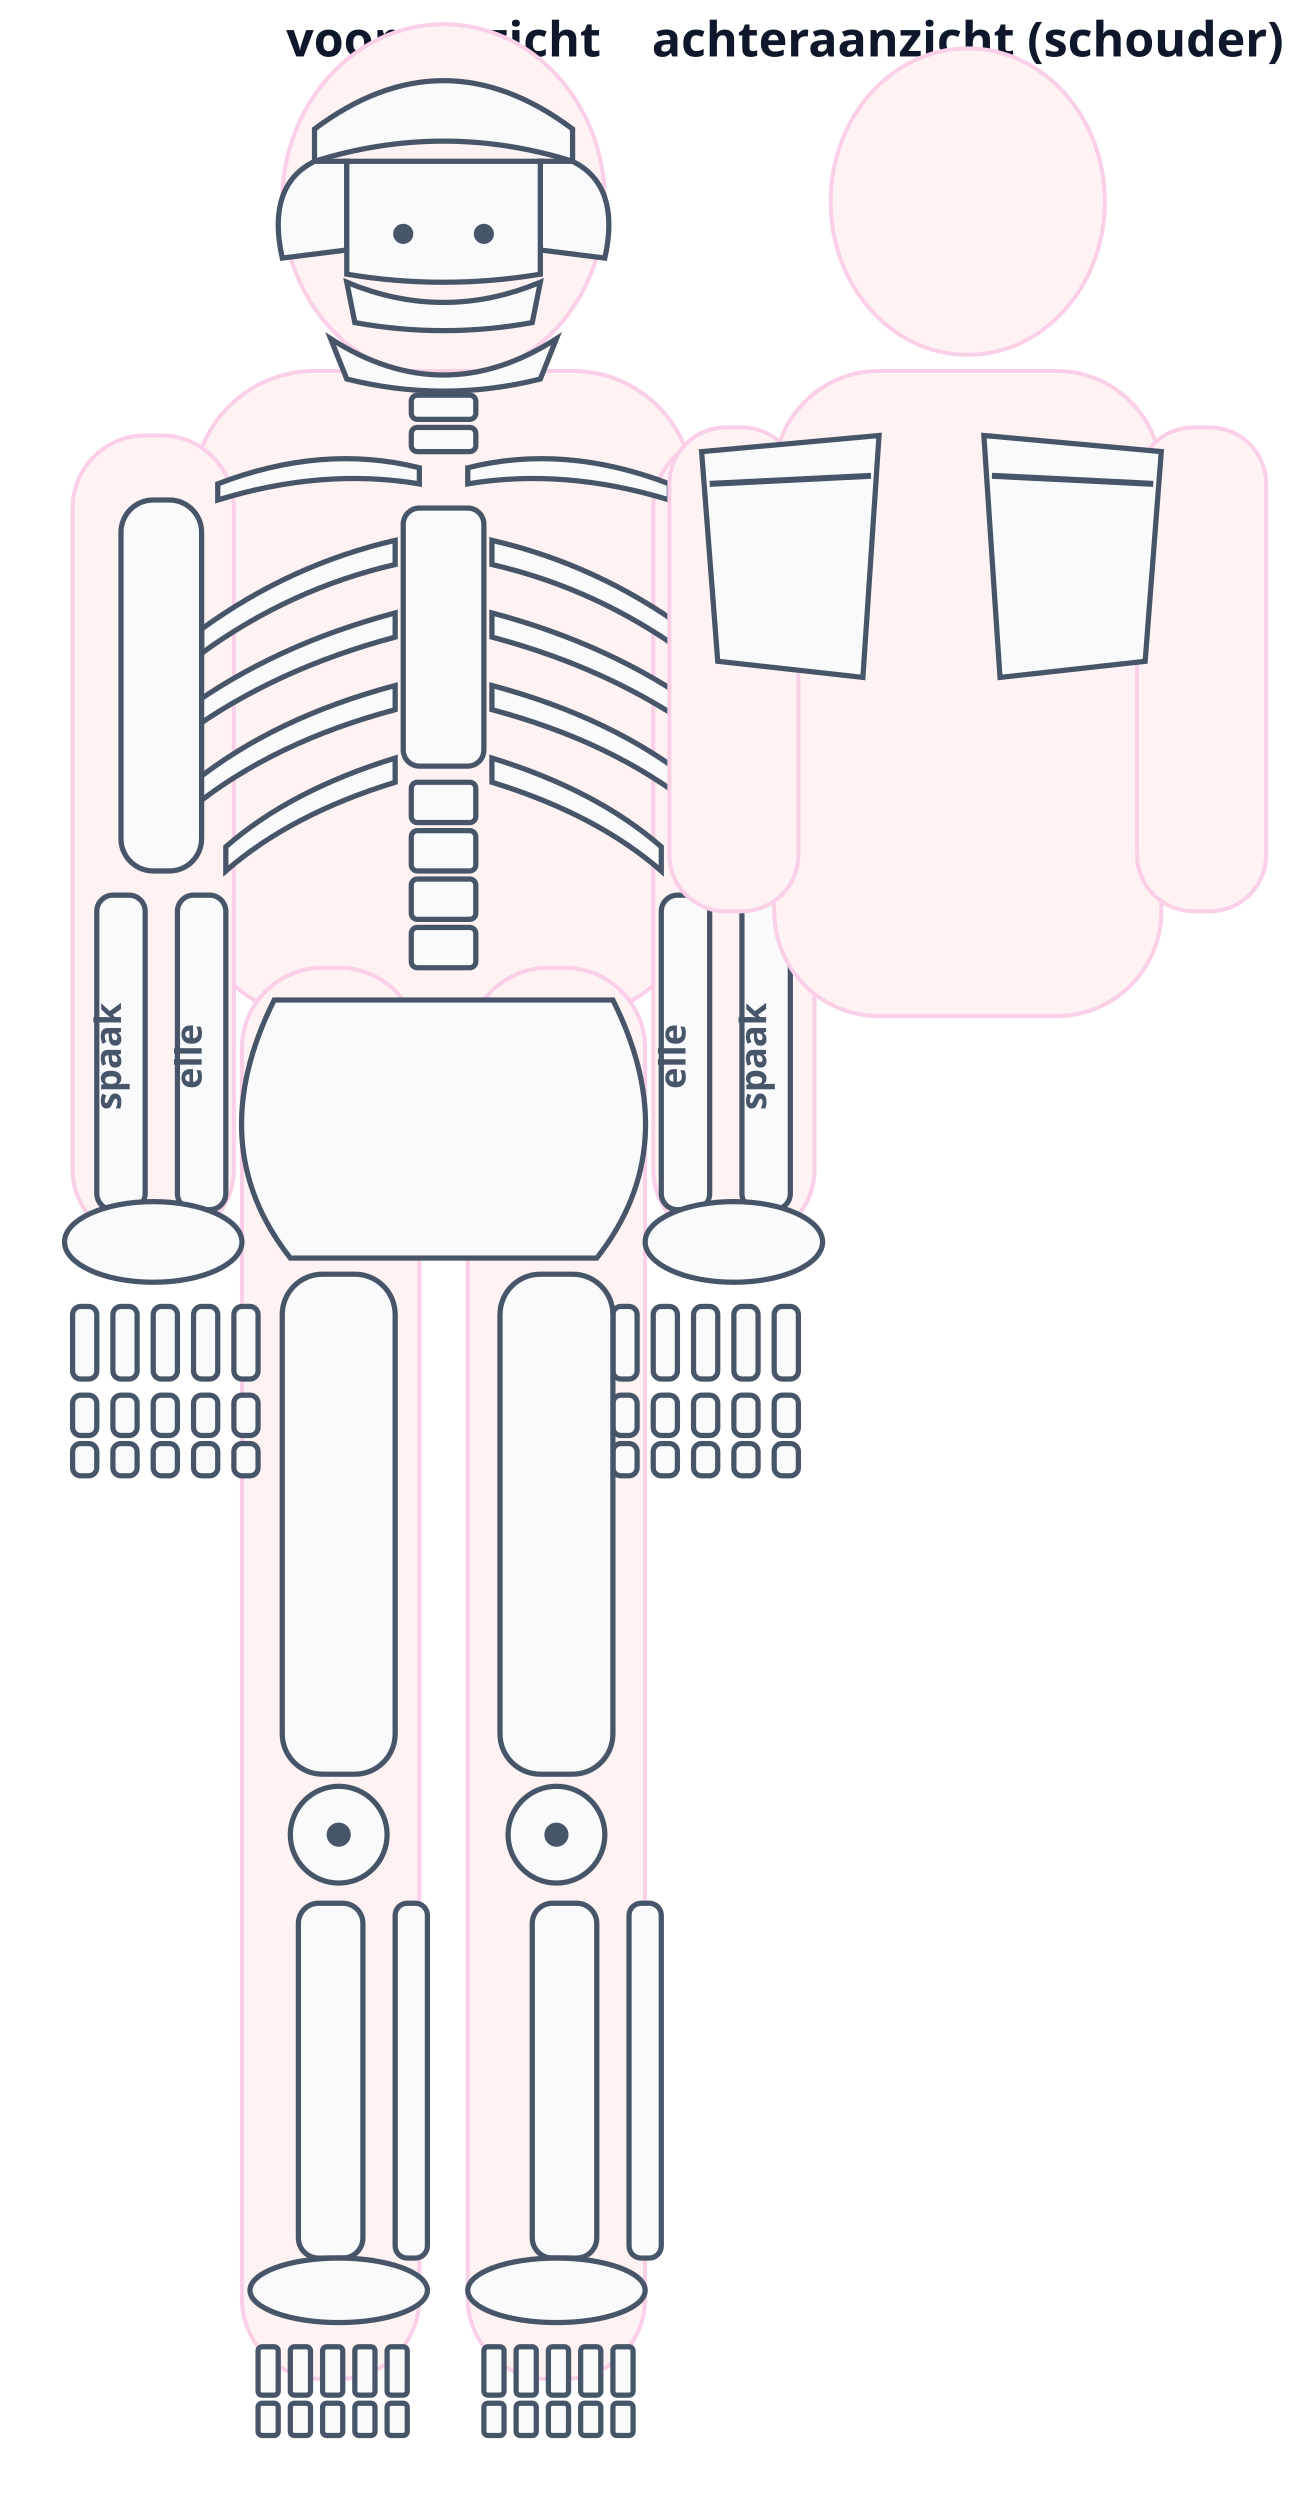
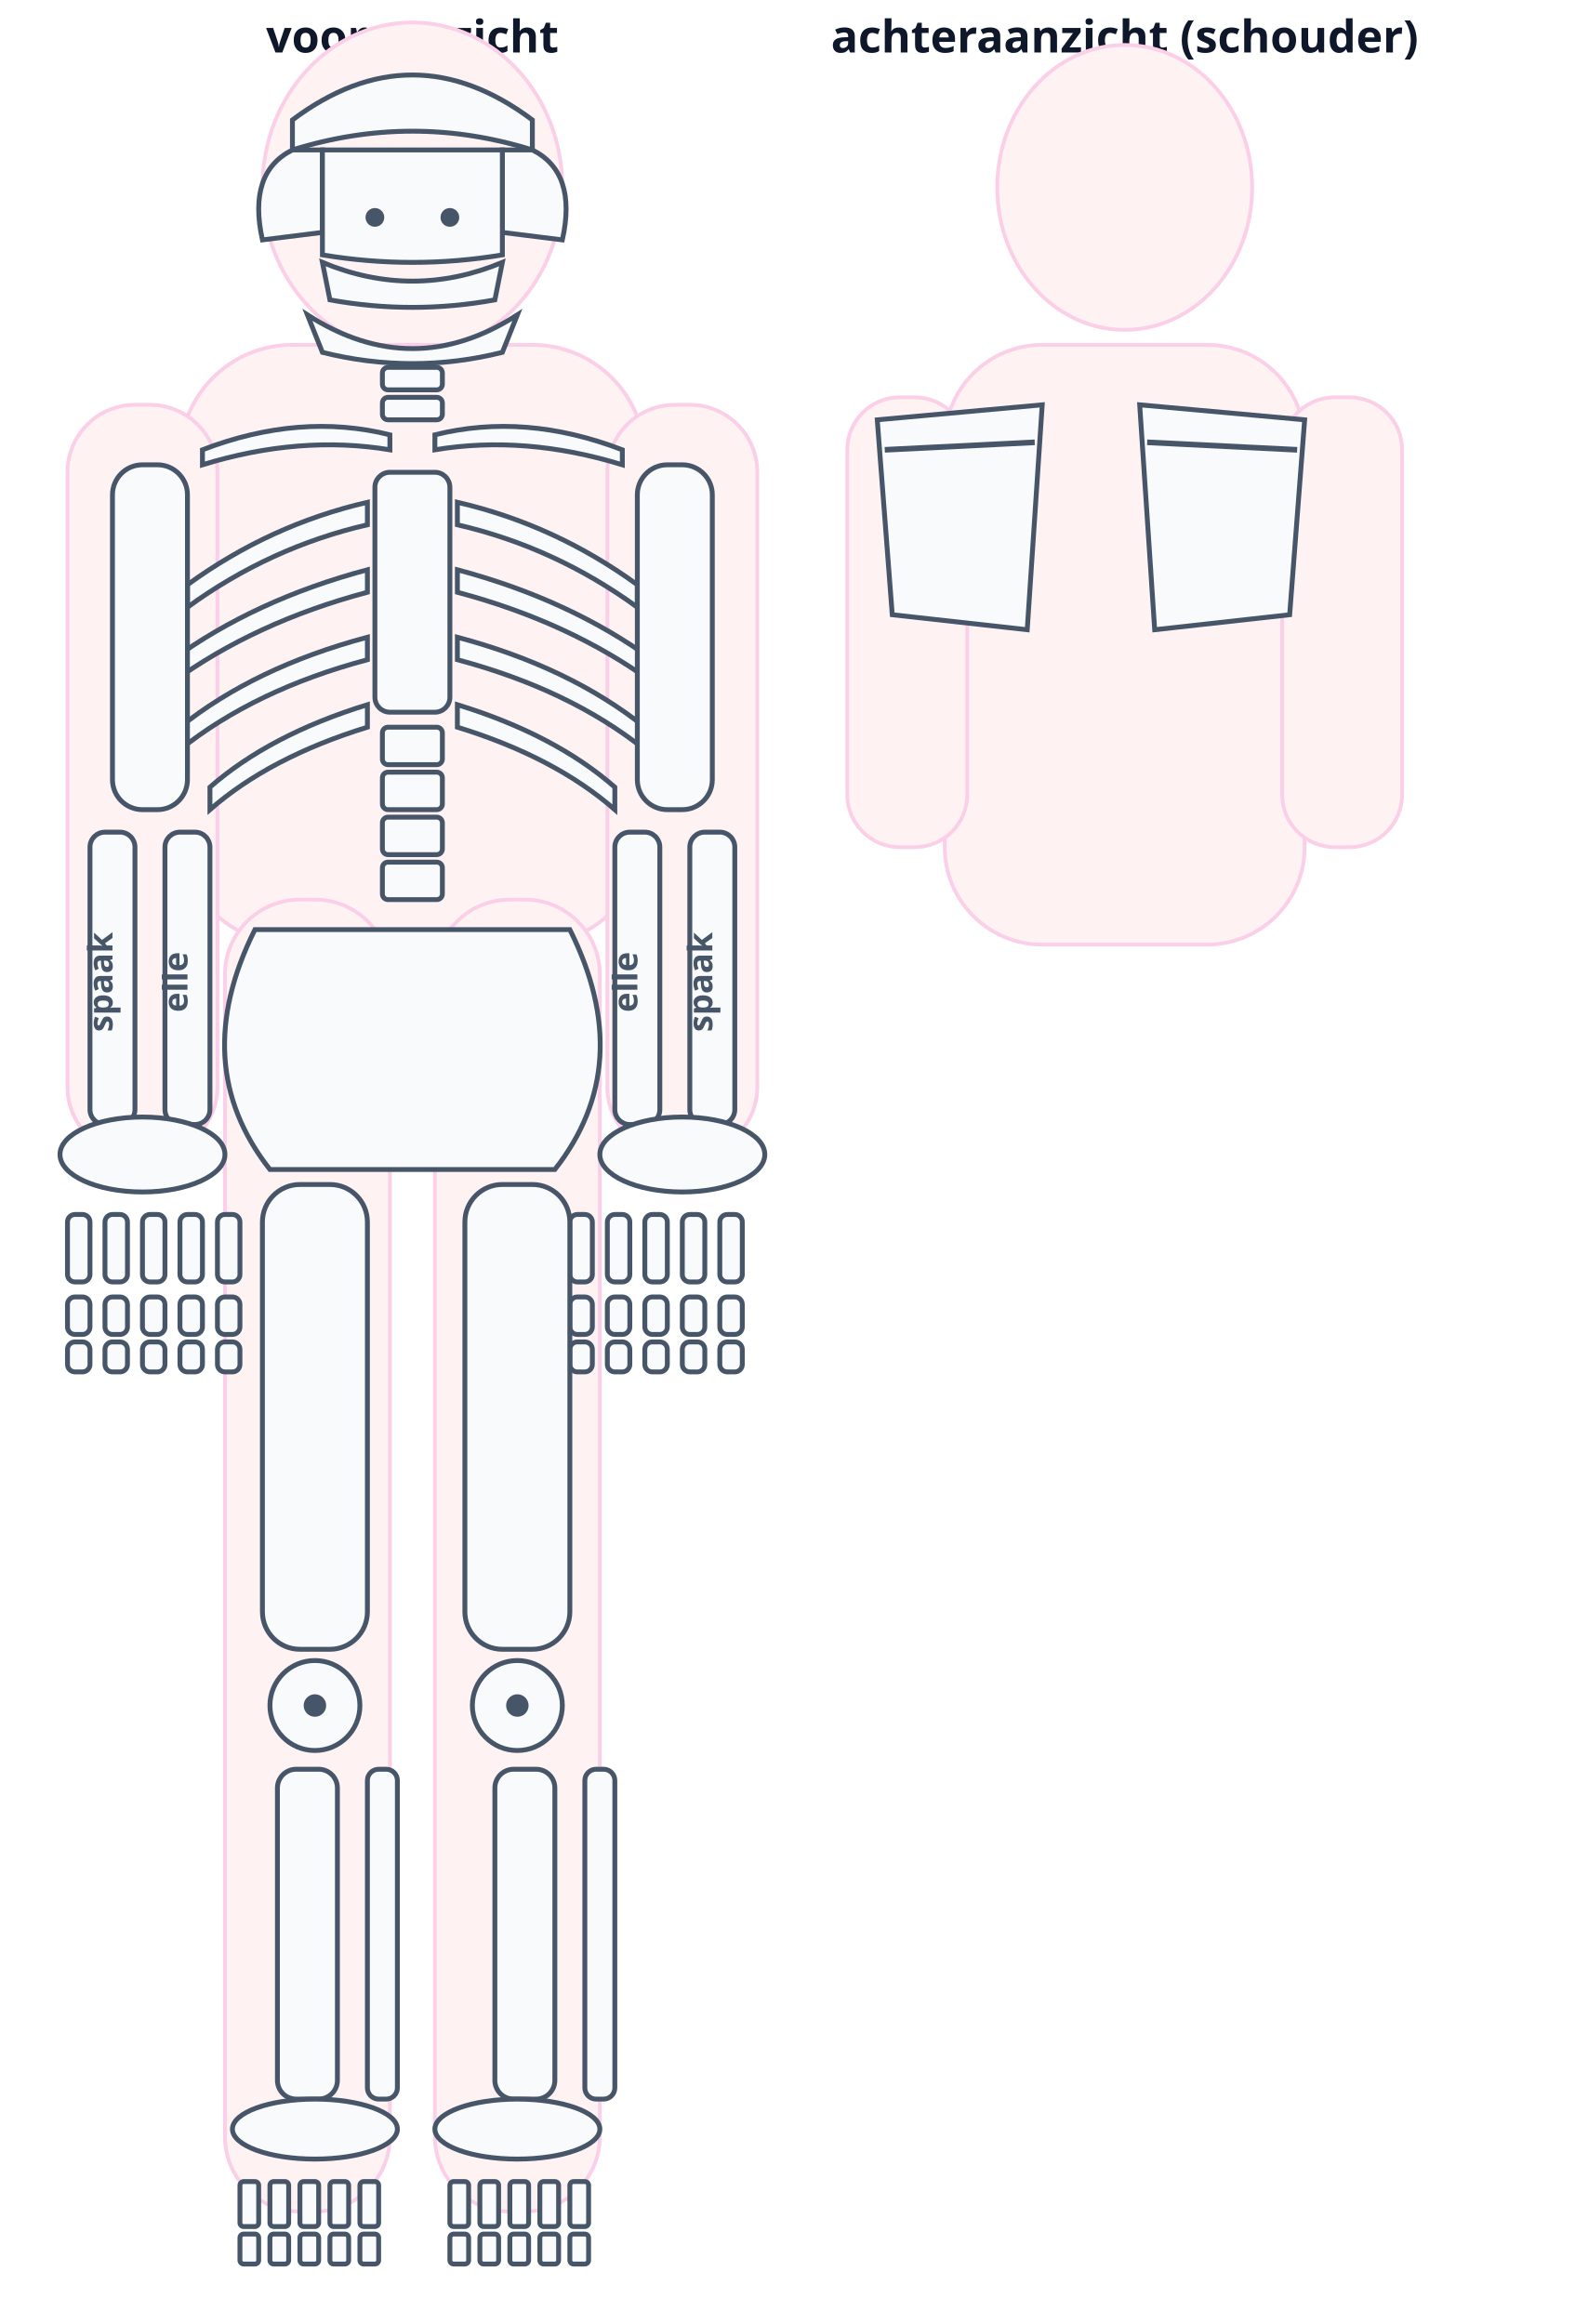
- <svg xmlns="http://www.w3.org/2000/svg" viewBox="0 0 320 620" class="anat-svg" aria-label="Skelet — voor- en zijaanzicht">
+ <svg xmlns="http://www.w3.org/2000/svg" viewBox="0 0 420 620" class="anat-svg" aria-label="Skelet — voor- en zijaanzicht">
  <defs>
    <style>
      .body-bg { fill:#fef3f2; stroke:#fbcfe8; stroke-width:1; }
      .bone    { fill:#f8fafc; stroke:#475569; stroke-width:1.3; }
      .feature { fill:#475569; }
      .label   { font: 600 9px sans-serif; fill:#475569; text-anchor:middle; pointer-events:none; }
      .heading { font: 700 12px sans-serif; fill:#0f172a; text-anchor:middle; pointer-events:none; }
      .region  { cursor:pointer; }
      .hit     { fill:rgba(0,0,0,0); stroke:none; pointer-events:all; }
      .region:hover .bone      { fill:#fef9c3; }
      .region:hover .hit       { fill:rgba(254,240,138,0.25); }
      .region.correct .bone    { fill:#bbf7d0; stroke:#16a34a; stroke-width:2; }
      .region.wrong   .bone    { fill:#fecaca; stroke:#dc2626; stroke-width:2; }
      .region.hint    .bone    { fill:#bfdbfe; stroke:#2563eb; stroke-width:2; }
      .region.correct .hit, .region.wrong .hit, .region.hint .hit { fill:rgba(0,0,0,0); }
    </style>
  </defs>
  <text class="heading" x="110" y="14">vooraanzicht</text>
  <g class="silhouette" pointer-events="none">
    <ellipse class="body-bg" cx="110" cy="50" rx="40" ry="44" />
    <rect class="body-bg" x="48" y="92" width="124" height="160" rx="30" />
    <rect class="body-bg" x="18" y="108" width="40" height="200" rx="18" />
    <rect class="body-bg" x="162" y="108" width="40" height="200" rx="18" />
    <rect class="body-bg" x="60" y="240" width="44" height="350" rx="20" />
    <rect class="body-bg" x="116" y="240" width="44" height="350" rx="20" />
  </g>
  <ellipse class="bone" cx="110" cy="50" rx="34" ry="38" pointer-events="none" opacity="0.0" />
  <g class="region" data-region="r-voorhoofdsbeen">
    <rect class="hit" x="74" y="14" width="72" height="22" />
    <path class="bone" d="M78,32 Q110,8 142,32 L142,40 Q110,30 78,40 Z" />
  </g>
  <g class="region" data-region="r-wandbeen">
    <rect class="hit" x="64" y="32" width="22" height="34" />
    <rect class="hit" x="134" y="32" width="22" height="34" />
    <path class="bone" d="M78,40 Q66,46 70,64 L86,62 L86,40 Z" />
    <path class="bone" d="M142,40 Q154,46 150,64 L134,62 L134,40 Z" />
  </g>
  <g class="region" data-region="r-schedel">
    <rect class="hit" x="86" y="40" width="48" height="30" />
    <path class="bone" d="M86,40 L134,40 L134,68 Q110,72 86,68 Z" />
    <circle class="feature" cx="100" cy="58" r="2.5" />
    <circle class="feature" cx="120" cy="58" r="2.5" />
  </g>
  <g class="region" data-region="r-bovenkaak">
    <rect class="hit" x="80" y="66" width="60" height="14" />
    <path class="bone" d="M86,70 Q110,80 134,70 L132,80 Q110,84 88,80 Z" />
  </g>
  <g class="region" data-region="r-onderkaak">
    <rect class="hit" x="78" y="80" width="64" height="18" />
    <path class="bone" d="M82,84 Q110,102 138,84 L134,94 Q110,100 86,94 Z" />
  </g>
  <g class="region" data-region="r-halswervels">
    <rect class="hit" x="96" y="96" width="28" height="20" />
    <rect class="bone" x="102" y="98" width="16" height="6" rx="1.5" />
    <rect class="bone" x="102" y="106" width="16" height="6" rx="1.5" />
  </g>
  <g class="region" data-region="r-sleutelbeen">
    <rect class="hit" x="48" y="108" width="56" height="14" />
    <rect class="hit" x="116" y="108" width="56" height="14" />
    <path class="bone" d="M104,116 Q80,110 54,120 L54,124 Q80,116 104,120 Z" />
    <path class="bone" d="M116,116 Q140,110 166,120 L166,124 Q140,116 116,120 Z" />
  </g>
  <g class="region" data-region="r-borstbeen">
    <rect class="hit" x="96" y="124" width="28" height="72" />
    <rect class="bone" x="100" y="126" width="20" height="64" rx="4" />
  </g>
  <g class="region" data-region="r-ribben">
    <rect class="hit" x="46" y="132" width="50" height="80" />
    <rect class="hit" x="124" y="132" width="50" height="80" />
    <path class="bone" d="M98,134 Q72,140 50,156 L50,162 Q72,146 98,140 Z" />
    <path class="bone" d="M98,152 Q68,160 46,176 L46,182 Q68,166 98,158 Z" />
    <path class="bone" d="M98,170 Q68,178 48,194 L48,200 Q68,184 98,176 Z" />
    <path class="bone" d="M98,188 Q72,196 56,210 L56,216 Q72,202 98,194 Z" />
    <path class="bone" d="M122,134 Q148,140 170,156 L170,162 Q148,146 122,140 Z" />
    <path class="bone" d="M122,152 Q152,160 174,176 L174,182 Q152,166 122,158 Z" />
    <path class="bone" d="M122,170 Q152,178 172,194 L172,200 Q152,184 122,176 Z" />
    <path class="bone" d="M122,188 Q148,196 164,210 L164,216 Q148,202 122,194 Z" />
  </g>
  <g class="region" data-region="r-wervelkolom">
    <rect class="hit" x="96" y="190" width="28" height="58" />
    <rect class="bone" x="102" y="194" width="16" height="10" rx="1.5" />
    <rect class="bone" x="102" y="206" width="16" height="10" rx="1.5" />
    <rect class="bone" x="102" y="218" width="16" height="10" rx="1.5" />
    <rect class="bone" x="102" y="230" width="16" height="10" rx="1.5" />
  </g>
  <g class="region" data-region="r-opperarmbeen">
    <rect class="hit" x="24" y="120" width="36" height="92" />
    <rect class="hit" x="160" y="120" width="36" height="92" />
    <rect class="bone" x="30" y="124" width="20" height="92" rx="8" />
    <rect class="bone" x="170" y="124" width="20" height="92" rx="8" />
  </g>
  <g class="region" data-region="r-spaakbeen">
    <rect class="hit" x="20" y="218" width="20" height="80" />
    <rect class="hit" x="180" y="218" width="20" height="80" />
    <rect class="bone" x="24" y="222" width="12" height="78" rx="4" />
    <rect class="bone" x="184" y="222" width="12" height="78" rx="4" />
    <text class="label" x="30" y="262" transform="rotate(-90 30 262)">spaak</text>
    <text class="label" x="190" y="262" transform="rotate(-90 190 262)">spaak</text>
  </g>
  <g class="region" data-region="r-ellepijp">
    <rect class="hit" x="40" y="218" width="20" height="80" />
    <rect class="hit" x="160" y="218" width="20" height="80" />
    <rect class="bone" x="44" y="222" width="12" height="78" rx="4" />
    <rect class="bone" x="164" y="222" width="12" height="78" rx="4" />
    <text class="label" x="50" y="262" transform="rotate(-90 50 262)">elle</text>
    <text class="label" x="170" y="262" transform="rotate(-90 170 262)">elle</text>
  </g>
  <g class="region" data-region="r-handwortel">
    <rect class="hit" x="14" y="298" width="50" height="22" />
    <rect class="hit" x="156" y="298" width="50" height="22" />
    <ellipse class="bone" cx="38" cy="308" rx="22" ry="10" />
    <ellipse class="bone" cx="182" cy="308" rx="22" ry="10" />
  </g>
  <g class="region" data-region="r-middenhand">
    <rect class="hit" x="14" y="320" width="50" height="22" />
    <rect class="hit" x="156" y="320" width="50" height="22" />
    <rect class="bone" x="18" y="324" width="6" height="18" rx="2" />
    <rect class="bone" x="28" y="324" width="6" height="18" rx="2" />
    <rect class="bone" x="38" y="324" width="6" height="18" rx="2" />
    <rect class="bone" x="48" y="324" width="6" height="18" rx="2" />
    <rect class="bone" x="58" y="324" width="6" height="18" rx="2" />
    <rect class="bone" x="162" y="324" width="6" height="18" rx="2" />
    <rect class="bone" x="172" y="324" width="6" height="18" rx="2" />
    <rect class="bone" x="182" y="324" width="6" height="18" rx="2" />
    <rect class="bone" x="192" y="324" width="6" height="18" rx="2" />
    <rect class="bone" x="152" y="324" width="6" height="18" rx="2" />
  </g>
  <g class="region" data-region="r-vingerkootjes">
    <rect class="hit" x="14" y="342" width="50" height="28" />
    <rect class="hit" x="156" y="342" width="50" height="28" />
    <rect class="bone" x="18" y="346" width="6" height="10" rx="2" />
    <rect class="bone" x="28" y="346" width="6" height="10" rx="2" />
    <rect class="bone" x="38" y="346" width="6" height="10" rx="2" />
    <rect class="bone" x="48" y="346" width="6" height="10" rx="2" />
    <rect class="bone" x="58" y="346" width="6" height="10" rx="2" />
    <rect class="bone" x="18" y="358" width="6" height="8" rx="2" />
    <rect class="bone" x="28" y="358" width="6" height="8" rx="2" />
    <rect class="bone" x="38" y="358" width="6" height="8" rx="2" />
    <rect class="bone" x="48" y="358" width="6" height="8" rx="2" />
    <rect class="bone" x="58" y="358" width="6" height="8" rx="2" />
    <rect class="bone" x="152" y="346" width="6" height="10" rx="2" />
    <rect class="bone" x="162" y="346" width="6" height="10" rx="2" />
    <rect class="bone" x="172" y="346" width="6" height="10" rx="2" />
    <rect class="bone" x="182" y="346" width="6" height="10" rx="2" />
    <rect class="bone" x="192" y="346" width="6" height="10" rx="2" />
    <rect class="bone" x="152" y="358" width="6" height="8" rx="2" />
    <rect class="bone" x="162" y="358" width="6" height="8" rx="2" />
    <rect class="bone" x="172" y="358" width="6" height="8" rx="2" />
    <rect class="bone" x="182" y="358" width="6" height="8" rx="2" />
    <rect class="bone" x="192" y="358" width="6" height="8" rx="2" />
  </g>
  <g class="region" data-region="r-bekkengordel">
    <rect class="hit" x="60" y="244" width="100" height="68" />
    <path class="bone" d="M68,248 L152,248 Q170,284 148,312 L72,312 Q50,284 68,248 Z" />
  </g>
  <g class="region" data-region="r-dijbeen">
    <rect class="hit" x="62" y="312" width="46" height="130" />
    <rect class="hit" x="116" y="312" width="46" height="130" />
    <rect class="bone" x="70" y="316" width="28" height="124" rx="10" />
    <rect class="bone" x="124" y="316" width="28" height="124" rx="10" />
  </g>
  <g class="region" data-region="r-kniebeen">
    <rect class="hit" x="68" y="442" width="40" height="26" />
    <rect class="hit" x="116" y="442" width="40" height="26" />
    <circle class="bone" cx="84" cy="455" r="12" />
    <circle class="feature" cx="84" cy="455" r="3" />
    <circle class="bone" cx="138" cy="455" r="12" />
    <circle class="feature" cx="138" cy="455" r="3" />
  </g>
  <g class="region" data-region="r-scheenbeen">
    <rect class="hit" x="68" y="468" width="26" height="92" />
    <rect class="hit" x="128" y="468" width="26" height="92" />
    <rect class="bone" x="74" y="472" width="16" height="88" rx="5" />
    <rect class="bone" x="132" y="472" width="16" height="88" rx="5" />
  </g>
  <g class="region" data-region="r-kuitbeen">
    <rect class="hit" x="94" y="468" width="20" height="92" />
    <rect class="hit" x="154" y="468" width="20" height="92" />
    <rect class="bone" x="98" y="472" width="8" height="88" rx="3" />
    <rect class="bone" x="156" y="472" width="8" height="88" rx="3" />
  </g>
  <g class="region" data-region="r-voetwortel">
    <rect class="hit" x="60" y="560" width="56" height="20" />
    <rect class="hit" x="120" y="560" width="56" height="20" />
    <ellipse class="bone" cx="84" cy="568" rx="22" ry="8" />
    <ellipse class="bone" cx="138" cy="568" rx="22" ry="8" />
  </g>
  <g class="region" data-region="r-middenvoet">
    <rect class="hit" x="60" y="580" width="56" height="14" />
    <rect class="hit" x="120" y="580" width="56" height="14" />
    <rect class="bone" x="64" y="582" width="5" height="12" rx="1" />
    <rect class="bone" x="72" y="582" width="5" height="12" rx="1" />
    <rect class="bone" x="80" y="582" width="5" height="12" rx="1" />
    <rect class="bone" x="88" y="582" width="5" height="12" rx="1" />
    <rect class="bone" x="96" y="582" width="5" height="12" rx="1" />
    <rect class="bone" x="120" y="582" width="5" height="12" rx="1" />
    <rect class="bone" x="128" y="582" width="5" height="12" rx="1" />
    <rect class="bone" x="136" y="582" width="5" height="12" rx="1" />
    <rect class="bone" x="144" y="582" width="5" height="12" rx="1" />
    <rect class="bone" x="152" y="582" width="5" height="12" rx="1" />
  </g>
  <g class="region" data-region="r-teenkootjes">
    <rect class="hit" x="60" y="594" width="56" height="18" />
    <rect class="hit" x="120" y="594" width="56" height="18" />
    <rect class="bone" x="64" y="596" width="5" height="8" rx="1" />
    <rect class="bone" x="72" y="596" width="5" height="8" rx="1" />
    <rect class="bone" x="80" y="596" width="5" height="8" rx="1" />
    <rect class="bone" x="88" y="596" width="5" height="8" rx="1" />
    <rect class="bone" x="96" y="596" width="5" height="8" rx="1" />
    <rect class="bone" x="120" y="596" width="5" height="8" rx="1" />
    <rect class="bone" x="128" y="596" width="5" height="8" rx="1" />
    <rect class="bone" x="136" y="596" width="5" height="8" rx="1" />
    <rect class="bone" x="144" y="596" width="5" height="8" rx="1" />
    <rect class="bone" x="152" y="596" width="5" height="8" rx="1" />
  </g>
-   <text class="heading" x="240" y="14">achteraanzicht (schouder)</text>
-   <g class="silhouette" pointer-events="none" transform="translate(160 0)">
+   <text class="heading" x="300" y="14">achteraanzicht (schouder)</text>
+   <g class="silhouette" pointer-events="none" transform="translate(220 0)">
    <ellipse class="body-bg" cx="80" cy="50" rx="34" ry="38" />
    <rect class="body-bg" x="32" y="92" width="96" height="160" rx="26" />
    <rect class="body-bg" x="6" y="106" width="32" height="120" rx="14" />
    <rect class="body-bg" x="122" y="106" width="32" height="120" rx="14" />
  </g>
  <g class="region" data-region="r-schouderblad">
-     <rect class="hit" x="170" y="106" width="50" height="64" />
-     <rect class="hit" x="240" y="106" width="50" height="64" />
-     <path class="bone" d="M174,112 L218,108 L214,168 L178,164 Z" />
-     <path class="bone" d="M244,108 L288,112 L284,164 L248,168 Z" />
-     <line x1="176" y1="120" x2="216" y2="118" stroke="#475569" stroke-width="1.5" />
-     <line x1="246" y1="118" x2="286" y2="120" stroke="#475569" stroke-width="1.5" />
+     <rect class="hit" x="230" y="106" width="50" height="64" />
+     <rect class="hit" x="300" y="106" width="50" height="64" />
+     <path class="bone" d="M234,112 L278,108 L274,168 L238,164 Z" />
+     <path class="bone" d="M304,108 L348,112 L344,164 L308,168 Z" />
+     <line x1="236" y1="120" x2="276" y2="118" stroke="#475569" stroke-width="1.5" />
+     <line x1="306" y1="118" x2="346" y2="120" stroke="#475569" stroke-width="1.5" />
  </g>
</svg>
